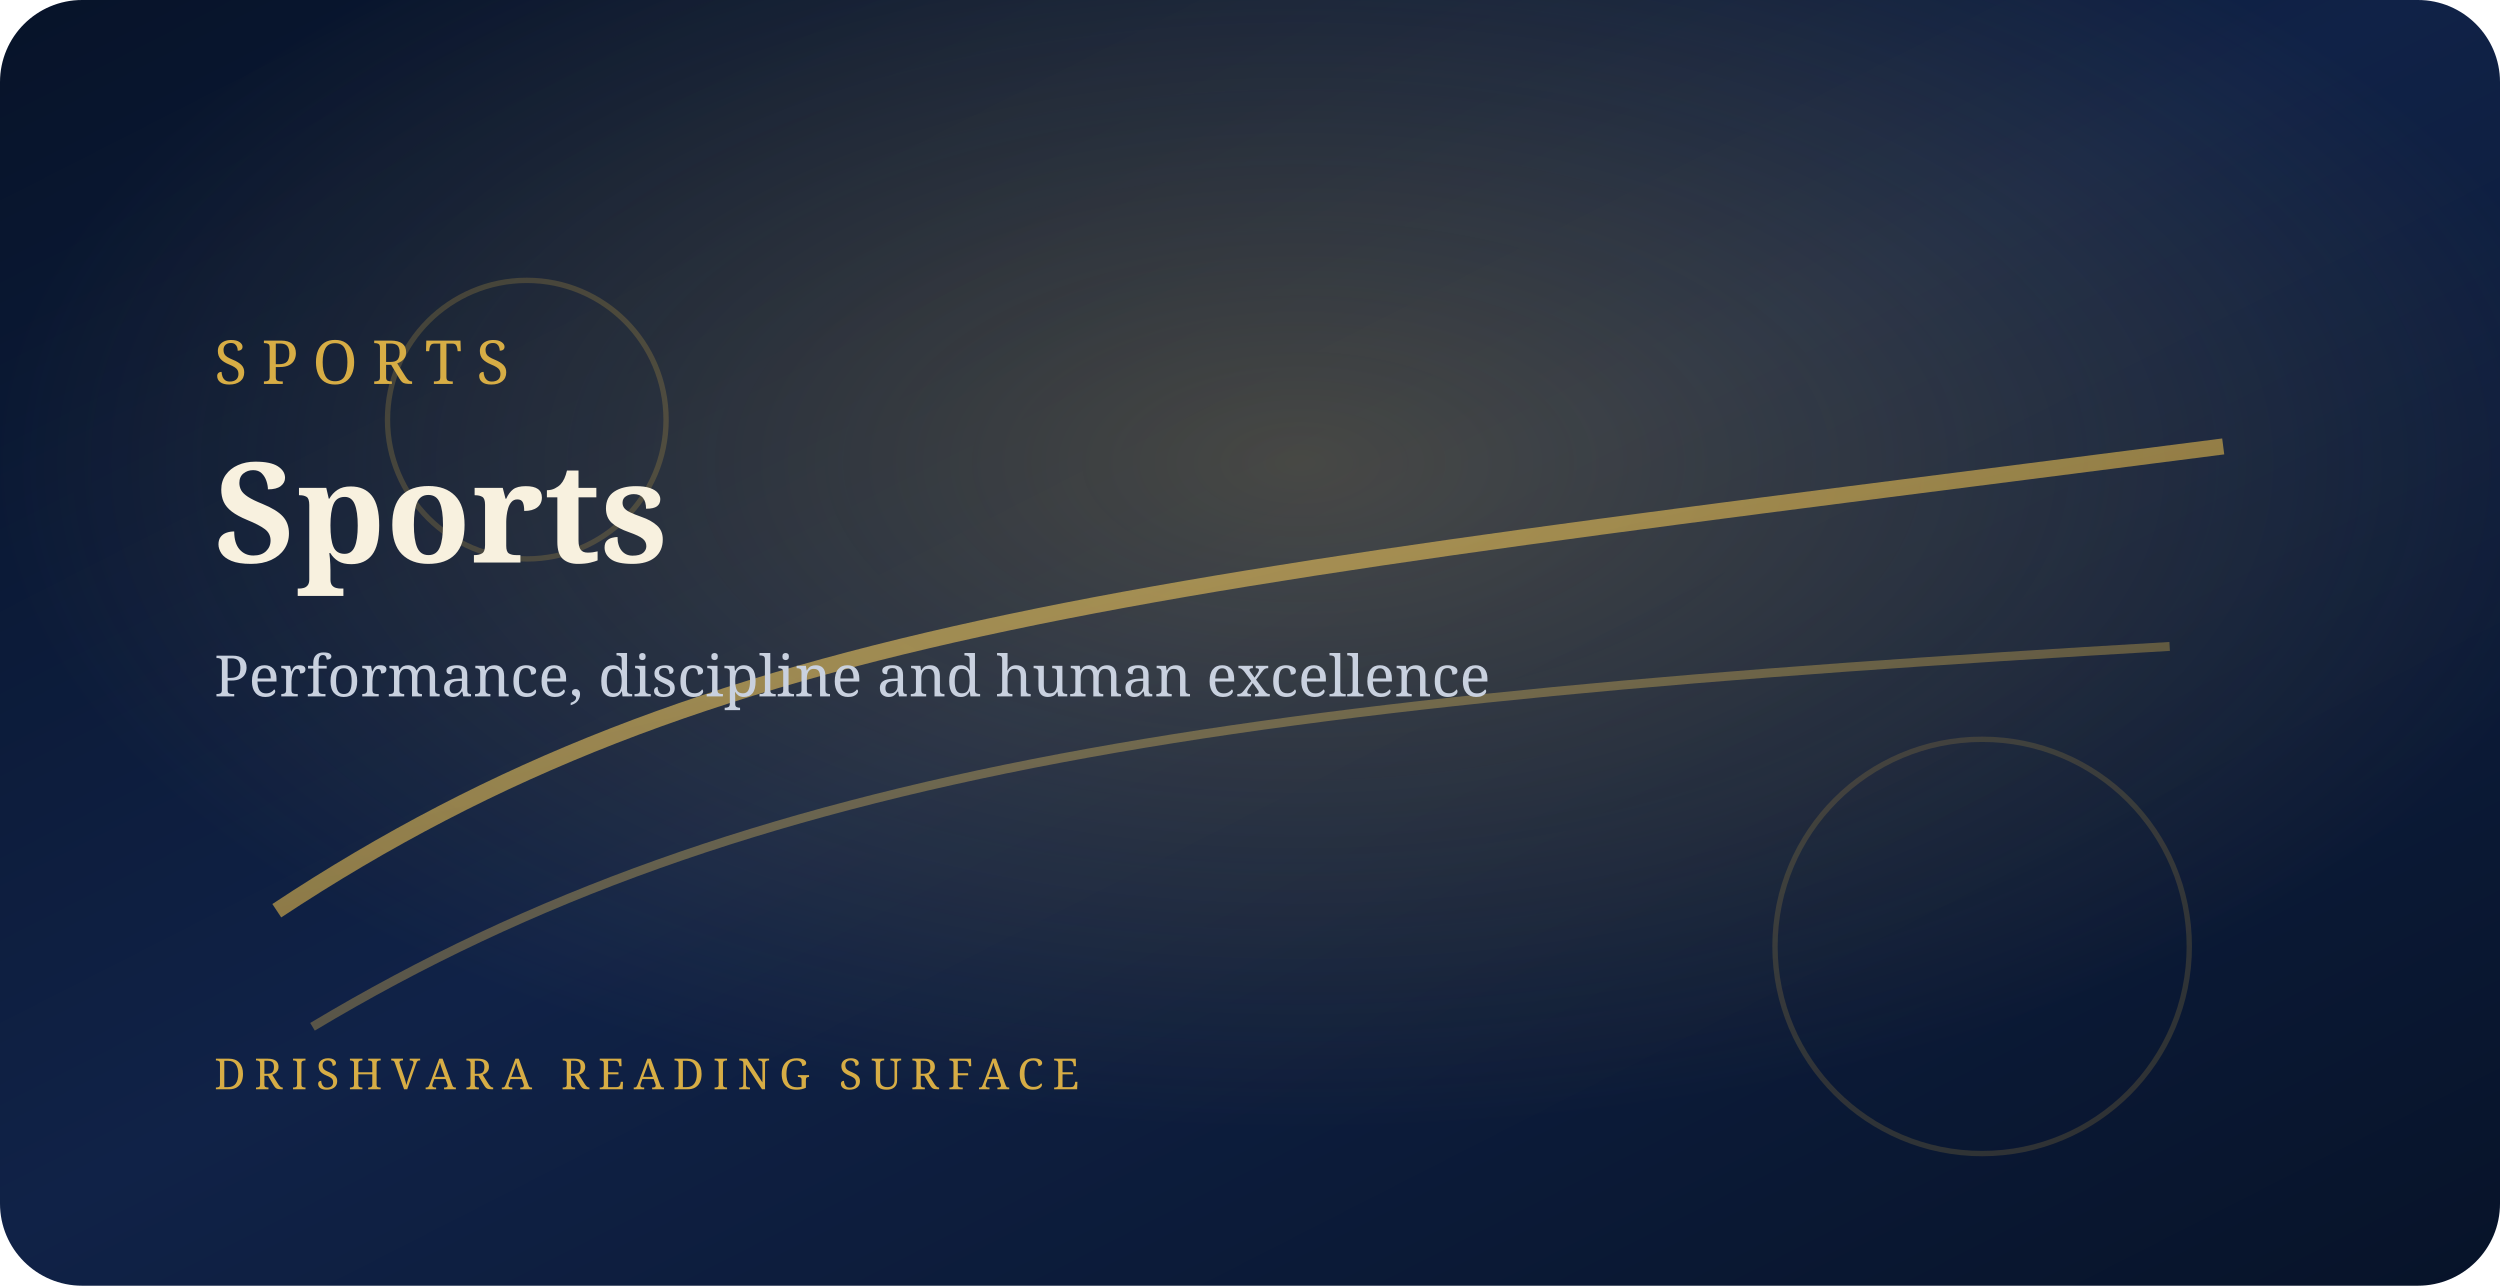
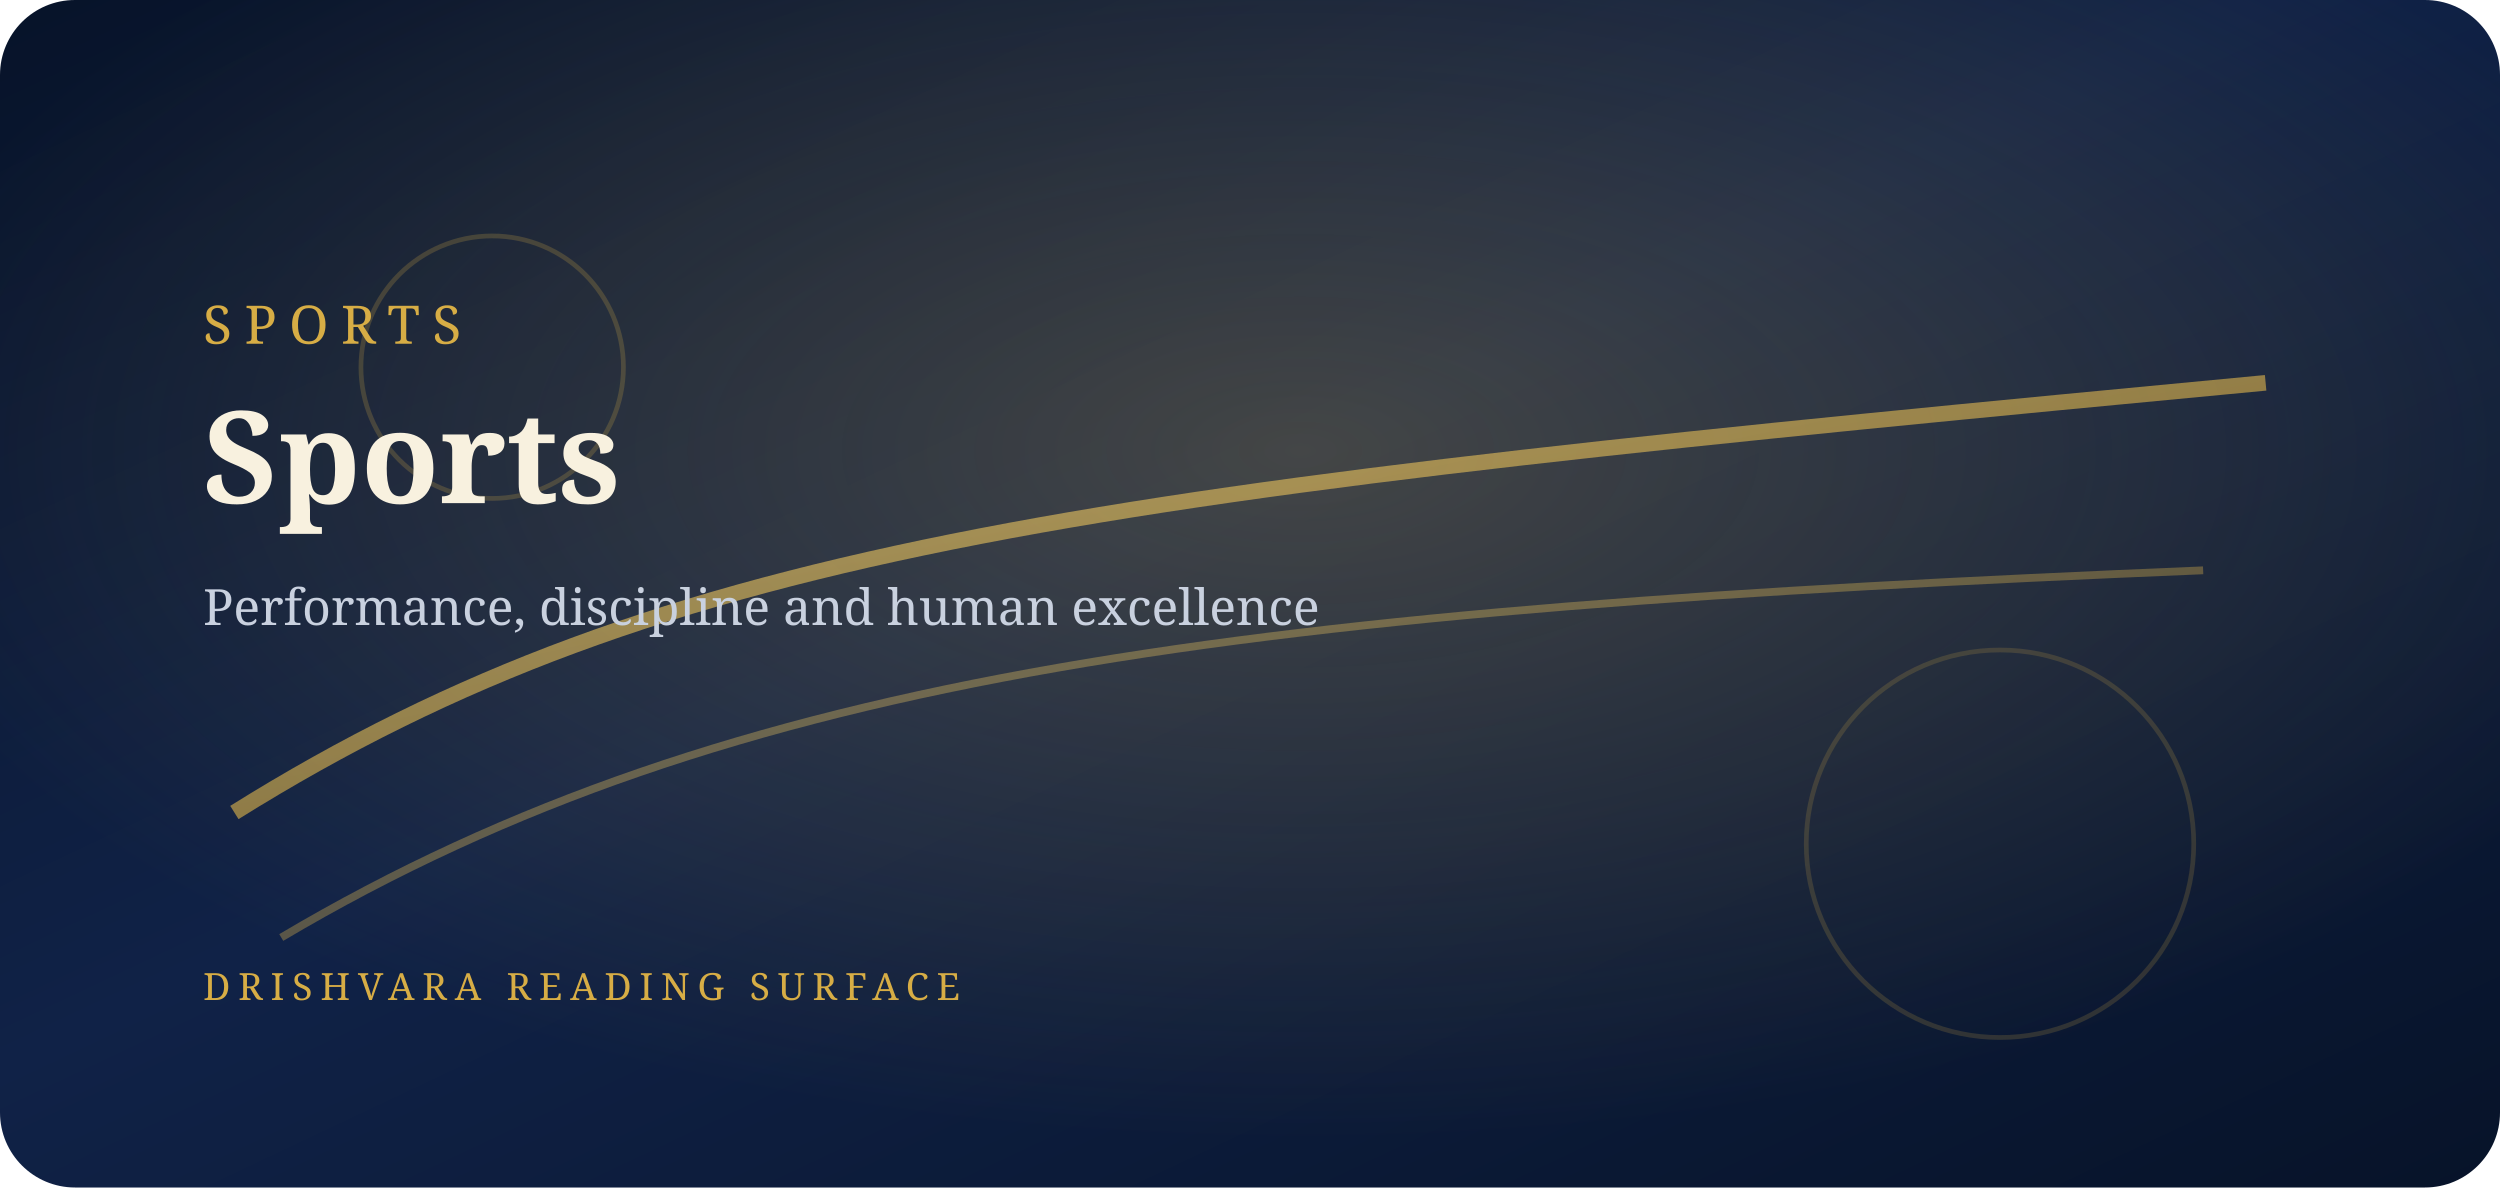
- <svg xmlns="http://www.w3.org/2000/svg" viewBox="0 0 1400 720" role="img" aria-label="Sports">
+ <svg xmlns="http://www.w3.org/2000/svg" viewBox="0 0 1600 760" role="img" aria-label="Sports">
  <defs>
    <linearGradient id="bg" x1="0" y1="0" x2="1" y2="1">
      <stop offset="0%" stop-color="#071329" />
-       <stop offset="48%" stop-color="#102247" />
+       <stop offset="45%" stop-color="#102247" />
      <stop offset="100%" stop-color="#071329" />
    </linearGradient>
-     <radialGradient id="glow" cx="52%" cy="36%" r="52%">
-       <stop offset="0%" stop-color="#d7ad45" stop-opacity="0.28" />
+     <radialGradient id="glow" cx="52%" cy="38%" r="58%">
+       <stop offset="0%" stop-color="#d7ad45" stop-opacity="0.26" />
      <stop offset="100%" stop-color="#d7ad45" stop-opacity="0" />
    </radialGradient>
    <linearGradient id="gold" x1="0" y1="0" x2="1" y2="1">
      <stop offset="0%" stop-color="#ffe38a" />
      <stop offset="55%" stop-color="#d7ad45" />
      <stop offset="100%" stop-color="#8d6819" />
    </linearGradient>
  </defs>
-   <rect width="1400" height="720" rx="46" fill="url(#bg)" />
-   <rect width="1400" height="720" rx="46" fill="url(#glow)" />
-   <path d="M155 510 C400 348, 640 328, 1245 250" fill="none" stroke="url(#gold)" stroke-width="9" opacity="0.62" />
-   <path d="M175 575 C420 428, 700 392, 1215 362" fill="none" stroke="url(#gold)" stroke-width="5" opacity="0.36" />
-   <circle cx="295" cy="235" r="78" fill="none" stroke="#d7ad45" stroke-width="3" opacity="0.22" />
-   <circle cx="1110" cy="530" r="116" fill="none" stroke="#d7ad45" stroke-width="3" opacity="0.18" />
-   <text x="120" y="215" fill="#d7ad45" font-family="Georgia, serif" font-size="34" letter-spacing="8">SPORTS</text>
-   <text x="120" y="315" fill="#f8f1df" font-family="Georgia, serif" font-size="78" font-weight="700">Sports</text>
-   <text x="120" y="390" fill="#c9d1df" font-family="Georgia, serif" font-size="32">Performance, discipline and human excellence</text>
-   <text x="120" y="610" fill="#d7ad45" font-family="Georgia, serif" font-size="24" letter-spacing="5">DRISHVARA READING SURFACE</text>
+   <rect width="1600" height="760" rx="48" fill="url(#bg)" />
+   <rect width="1600" height="760" rx="48" fill="url(#glow)" />
+   <path d="M150 520 C430 345, 710 315, 1450 245" fill="none" stroke="url(#gold)" stroke-width="10" opacity="0.62" />
+   <path d="M180 600 C470 428, 805 390, 1410 365" fill="none" stroke="url(#gold)" stroke-width="5" opacity="0.36" />
+   <circle cx="315" cy="235" r="84" fill="none" stroke="#d7ad45" stroke-width="3" opacity="0.22" />
+   <circle cx="1280" cy="540" r="124" fill="none" stroke="#d7ad45" stroke-width="3" opacity="0.18" />
+   <text x="130" y="220" fill="#d7ad45" font-family="Georgia, serif" font-size="34" letter-spacing="8">SPORTS</text>
+   <text x="130" y="322" fill="#f8f1df" font-family="Georgia, serif" font-size="82" font-weight="700">Sports</text>
+   <text x="130" y="400" fill="#c9d1df" font-family="Georgia, serif" font-size="32">Performance, discipline and human excellence</text>
+   <text x="130" y="640" fill="#d7ad45" font-family="Georgia, serif" font-size="24" letter-spacing="5">DRISHVARA READING SURFACE</text>
</svg>
